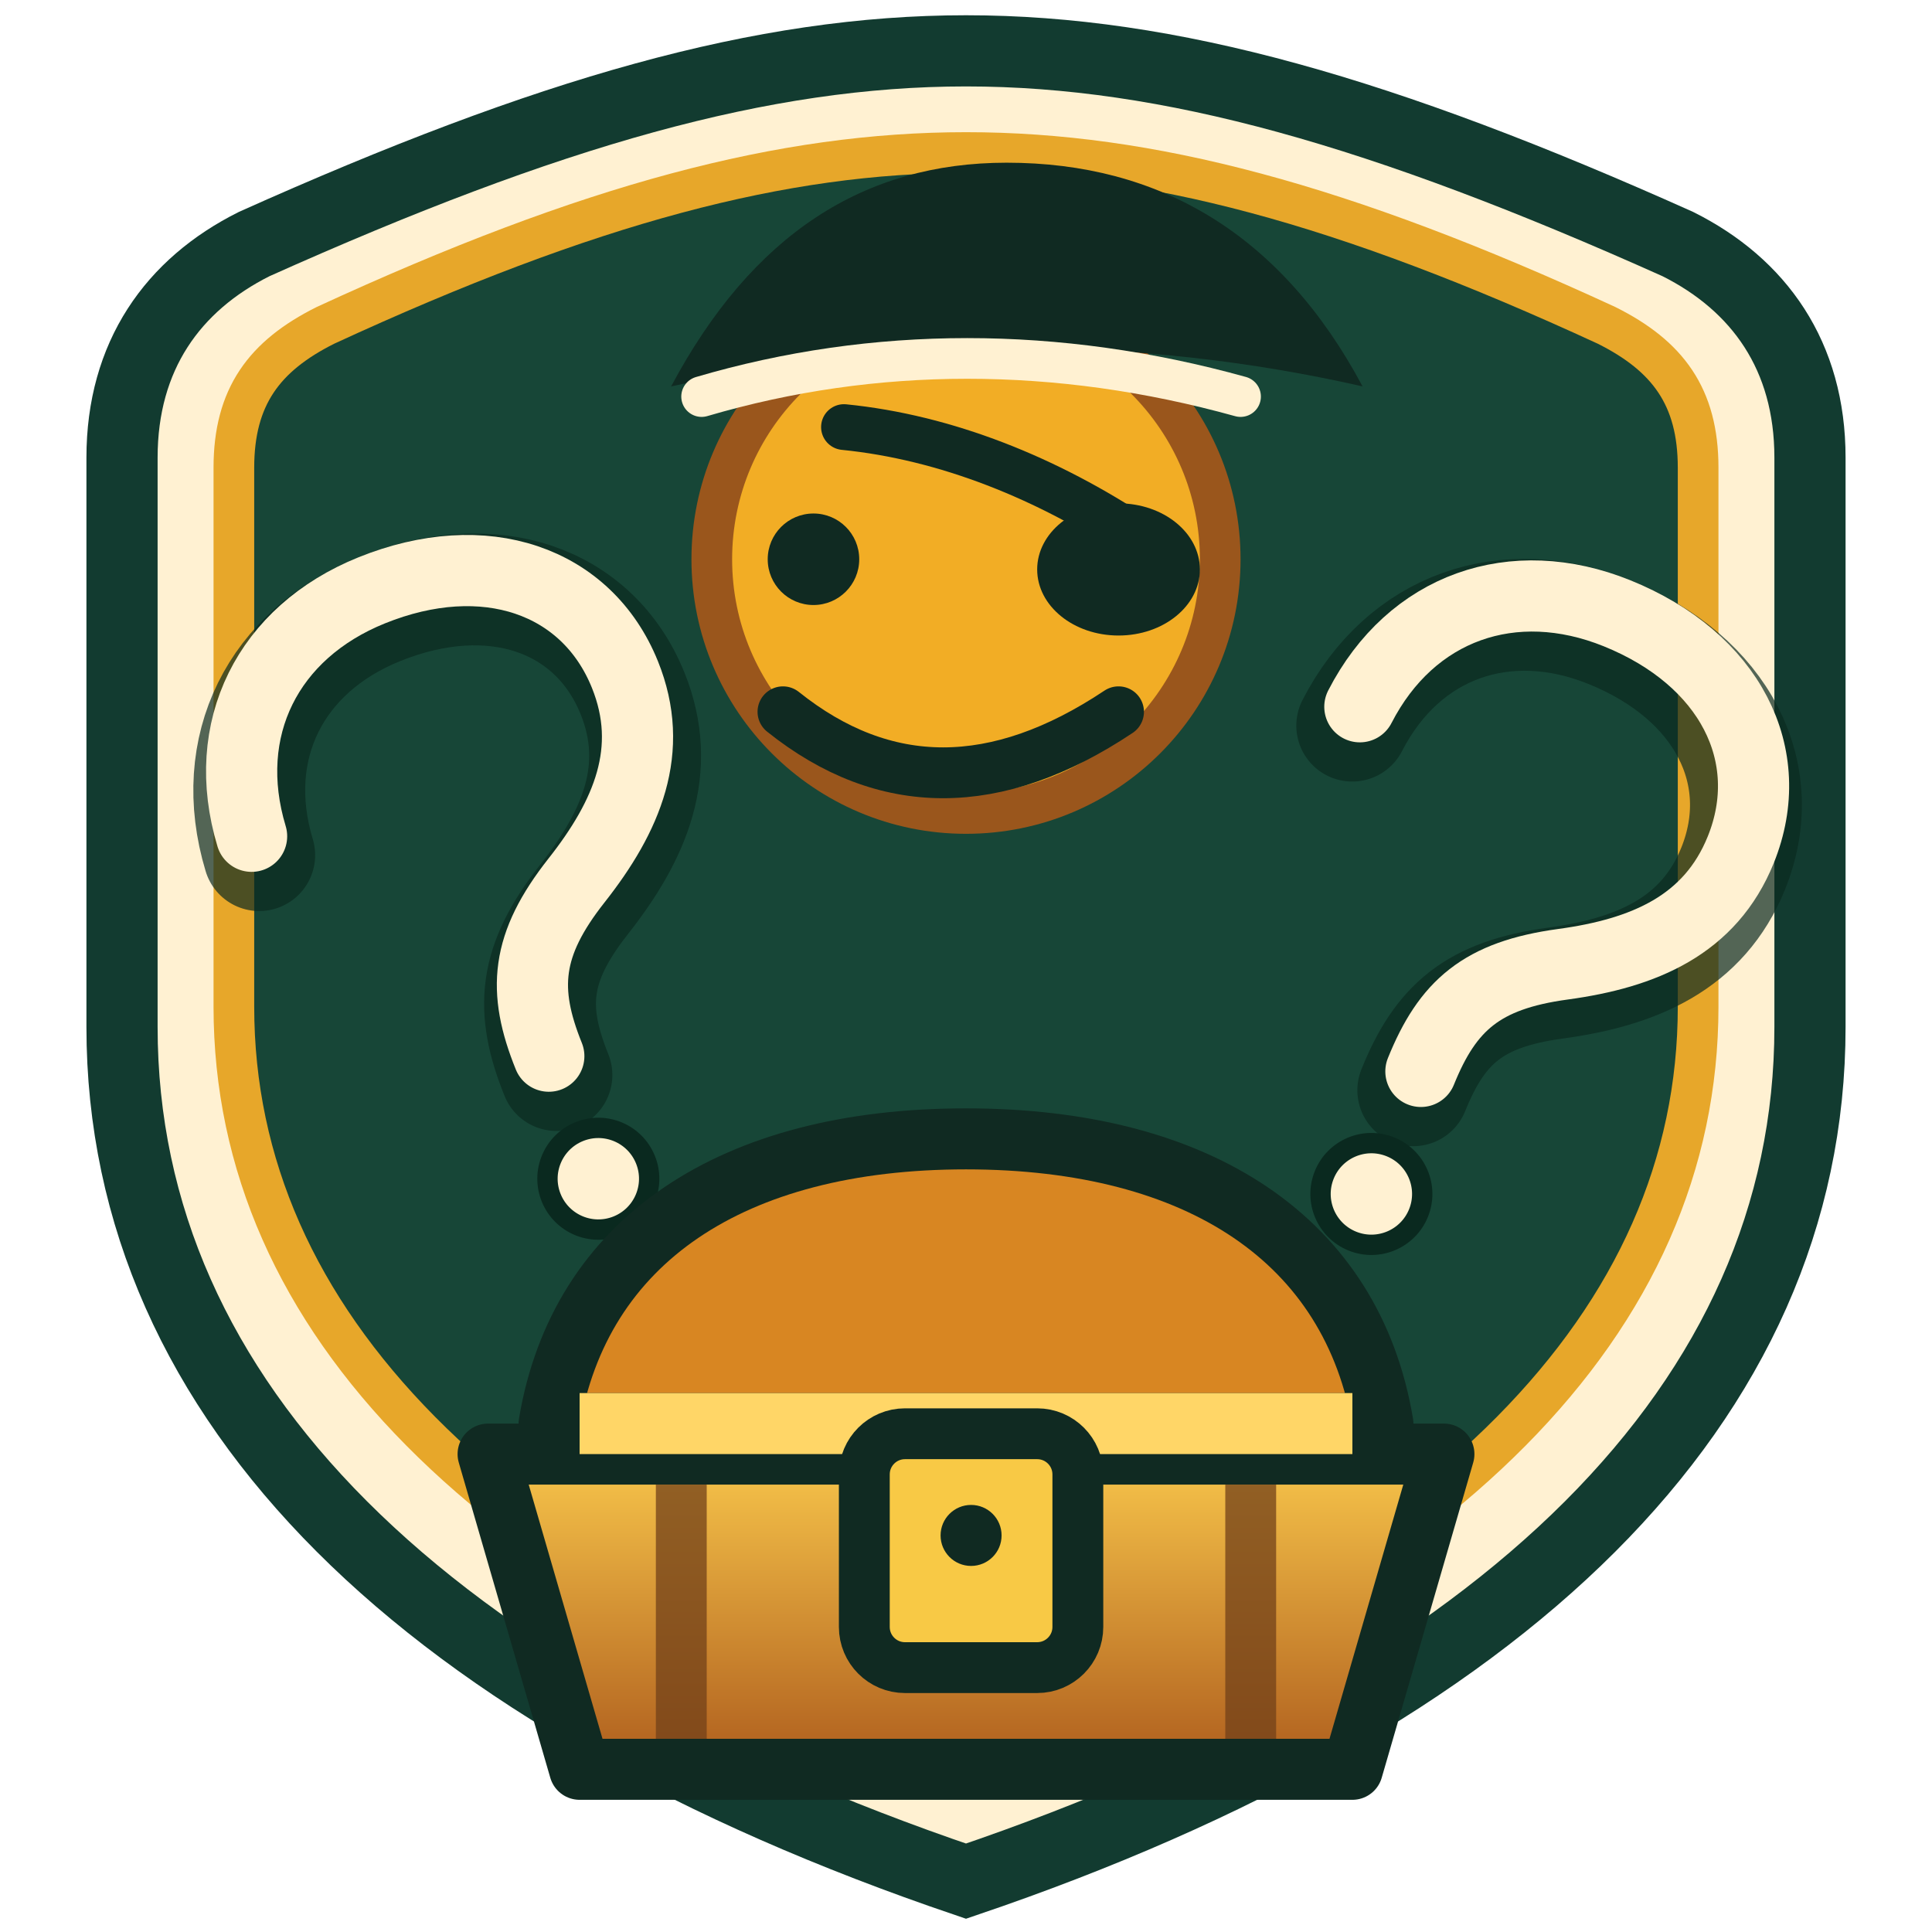
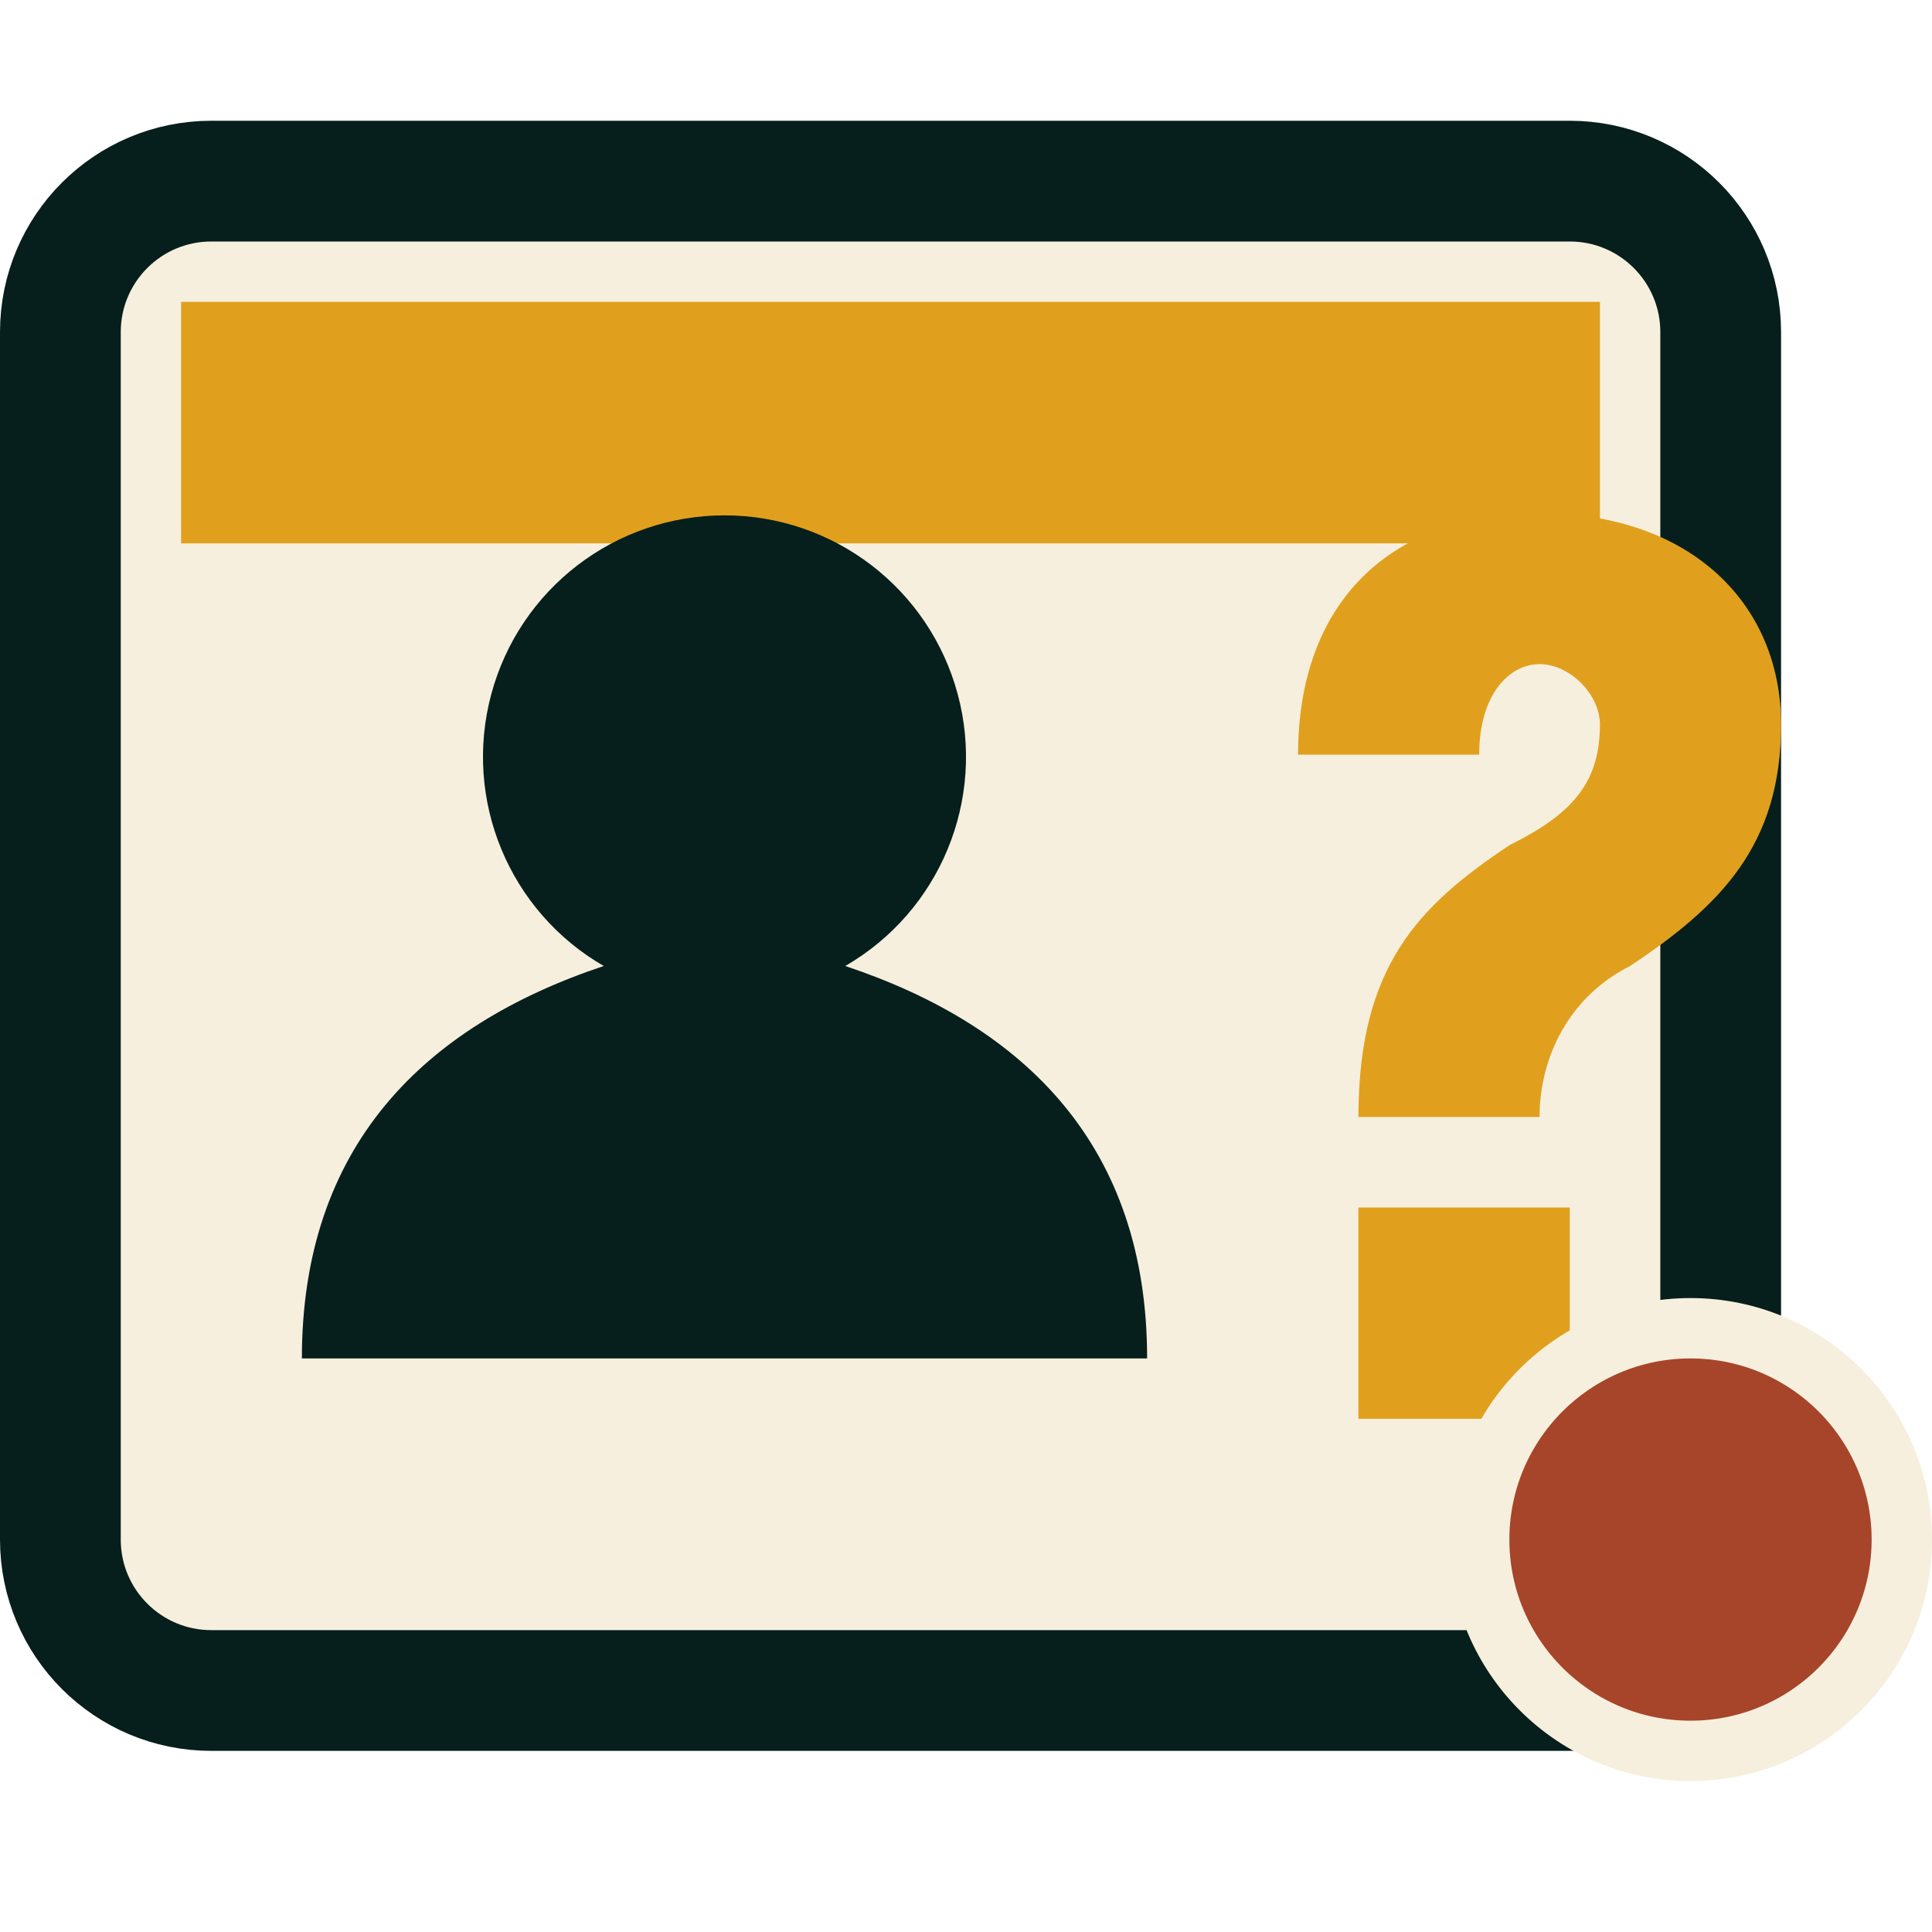
- <svg xmlns="http://www.w3.org/2000/svg" viewBox="0 0 190 190">
-   <defs>
-     <linearGradient id="chest" x1="0" y1="0" x2="0" y2="1">
-       <stop stop-color="#f8c64b" />
-       <stop offset="1" stop-color="#ae5d1d" />
-     </linearGradient>
-   </defs>
-   <g transform="translate(5 0)">
-     <path data-part="shield" d="M90 5c20 0 41 6 70 19 8 4 13 11 13 21v56c0 37-30 66-83 84-53-18-83-47-83-84V45c0-10 5-17 13-21C49 11 70 5 90 5Z" fill="#fff1d2" stroke="#123b30" stroke-width="7" />
-     <path d="M90 15c18 0 37 5 63 17 6 3 9 7 9 14v53c0 31-25 56-72 73-47-17-72-42-72-73V46c0-7 3-11 9-14 26-12 45-17 63-17Z" fill="#174637" stroke="#e7a72a" stroke-width="4" />
-     <g data-part="pirate-sun">
-       <circle cx="90" cy="55" r="25" fill="#f2ad25" stroke="#9a561c" stroke-width="4" />
-       <path data-part="pirate-hat" d="M61 38c8-15 19-22 33-22 15 0 27 7 35 22-22-5-45-5-68 0Z" fill="#102a22" />
-       <path d="M64 39c17-5 35-5 53 0" fill="none" stroke="#fff1d2" stroke-width="4" stroke-linecap="round" />
-       <circle cx="75" cy="55" r="4.5" fill="#102a22" />
-       <path d="M78 42c10 1 20 5 29 11" fill="none" stroke="#102a22" stroke-width="4.5" stroke-linecap="round" />
-       <ellipse data-part="eyepatch" cx="105" cy="56" rx="8" ry="6.5" fill="#102a22" />
-       <path d="M72 70c10 8 21 8 33 0" fill="none" stroke="#102a22" stroke-width="5" stroke-linecap="round" />
-     </g>
-     <g data-part="question-mark-left" transform="translate(40 87) rotate(-22)">
-       <path d="M-17-10c1-11 9-18 20-18 12 0 20 7 20 17 0 8-5 13-12 17-7 4-9 8-9 15" fill="none" stroke="#0a291f" stroke-width="11" stroke-linecap="round" opacity=".7" />
-       <path d="M-17-12c1-11 9-18 20-18 12 0 20 7 20 17 0 8-5 13-12 17-7 4-9 8-9 15" fill="none" stroke="#fff1d2" stroke-width="7" stroke-linecap="round" />
-       <circle cx="2" cy="32" r="5" fill="#fff1d2" stroke="#0a291f" stroke-width="2" />
-     </g>
-     <g data-part="question-mark-right" transform="translate(140 87) rotate(22)">
-       <path d="M-17-10c1-11 9-18 20-18 12 0 20 7 20 17 0 8-5 13-12 17-7 4-9 8-9 15" fill="none" stroke="#0a291f" stroke-width="11" stroke-linecap="round" opacity=".7" />
-       <path d="M-17-12c1-11 9-18 20-18 12 0 20 7 20 17 0 8-5 13-12 17-7 4-9 8-9 15" fill="none" stroke="#fff1d2" stroke-width="7" stroke-linecap="round" />
-       <circle cx="2" cy="32" r="5" fill="#fff1d2" stroke="#0a291f" stroke-width="2" />
-     </g>
-     <g data-part="treasure-chest">
-       <path d="M43 143h94l-9 31H52l-9-31Z" fill="url(#chest)" stroke="#102a22" stroke-width="6" stroke-linejoin="round" />
-       <path d="M49 140c3-18 18-28 41-28s38 10 41 28H49Z" fill="#d88622" stroke="#102a22" stroke-width="6" stroke-linejoin="round" />
-       <path d="M52 140h76" stroke="#ffd667" stroke-width="6" />
-       <path d="M62 146v25M118 146v25" stroke="#714018" stroke-width="5" opacity=".75" />
-       <rect x="80" y="141" width="21" height="23" rx="4" fill="#f8c945" stroke="#102a22" stroke-width="5" />
-       <circle cx="90.5" cy="151" r="3" fill="#102a22" />
-     </g>
-   </g>
+ <svg xmlns="http://www.w3.org/2000/svg" viewBox="0 0 64 64">
+   <path data-part="id-card" d="M7 6h45a5 5 0 0 1 5 5v40a5 5 0 0 1-5 5H7a5 5 0 0 1-5-5V11a5 5 0 0 1 5-5Z" fill="#f6efdd" stroke="#071f1c" stroke-width="4" />
+   <path d="M6 10h47v8H6Z" fill="#e0a01e" />
+   <path data-part="portrait-silhouette" d="M10 45c0-7 4-11 10-13a8 8 0 1 1 8 0c6 2 10 6 10 13Z" fill="#071f1c" />
+   <path data-part="question-mark" d="M43 25c0-5 3-8 8-8s8 3 8 7c0 4-2 6-5 8-2 1-3 3-3 5h-6c0-5 2-7 5-9 2-1 3-2 3-4 0-1-1-2-2-2s-2 1-2 3Zm2 15h7v7h-7Z" fill="#e0a01e" />
+   <path data-part="open-case-status" d="M56 44a7 7 0 1 1 0 14 7 7 0 0 1 0-14Z" fill="#a6452a" stroke="#f6efdd" stroke-width="2" />
</svg>
